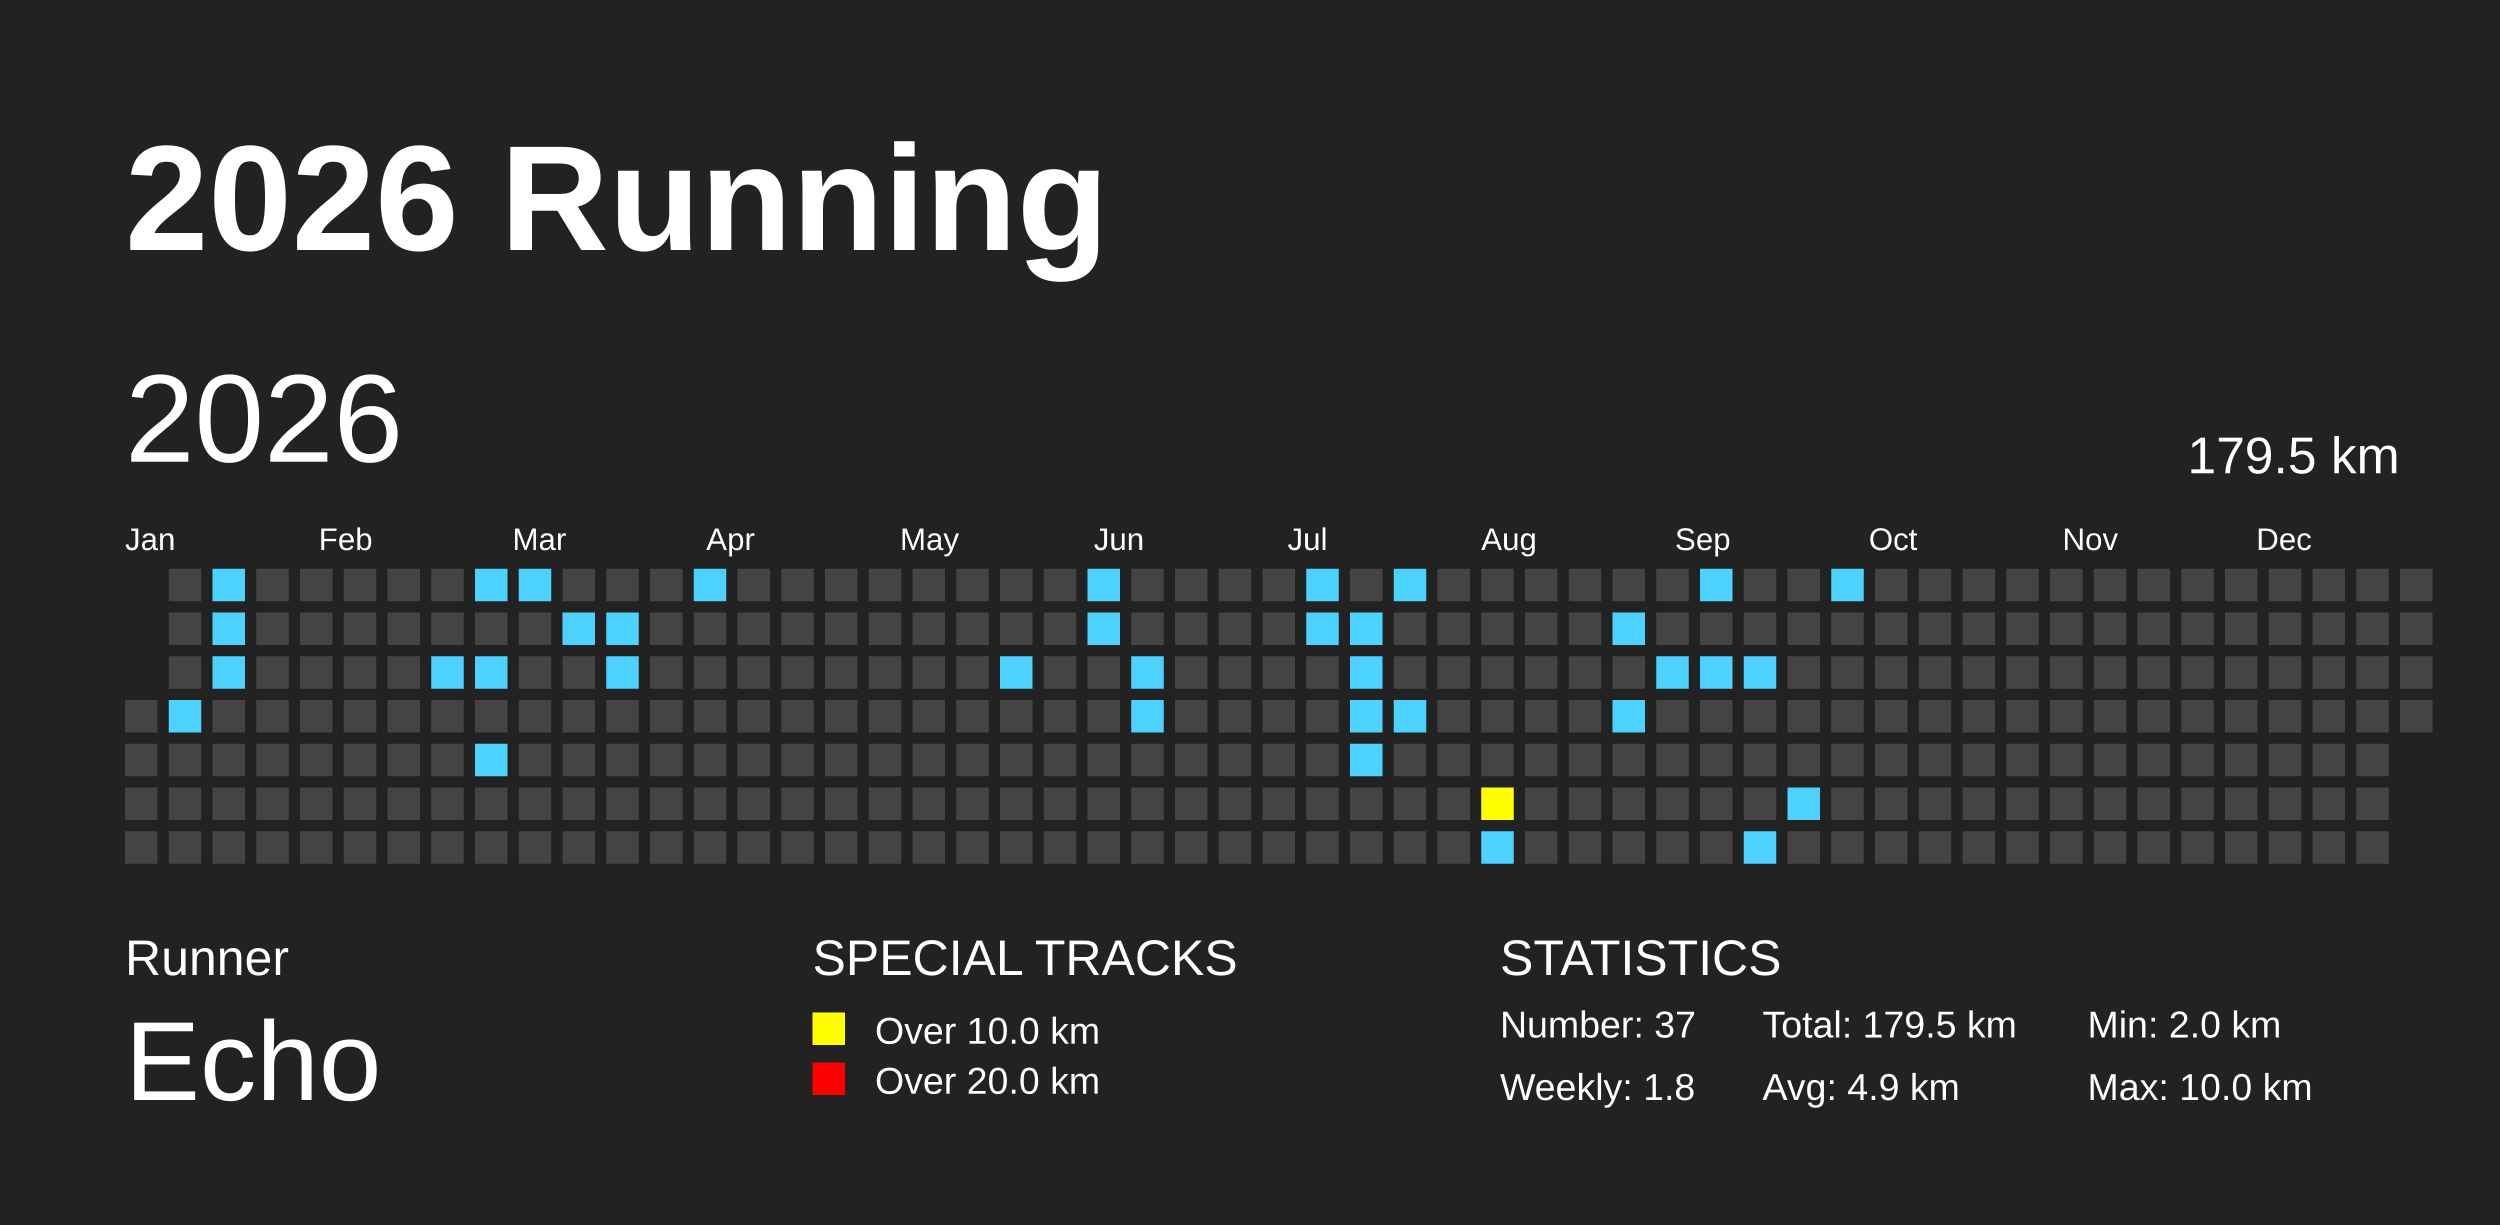
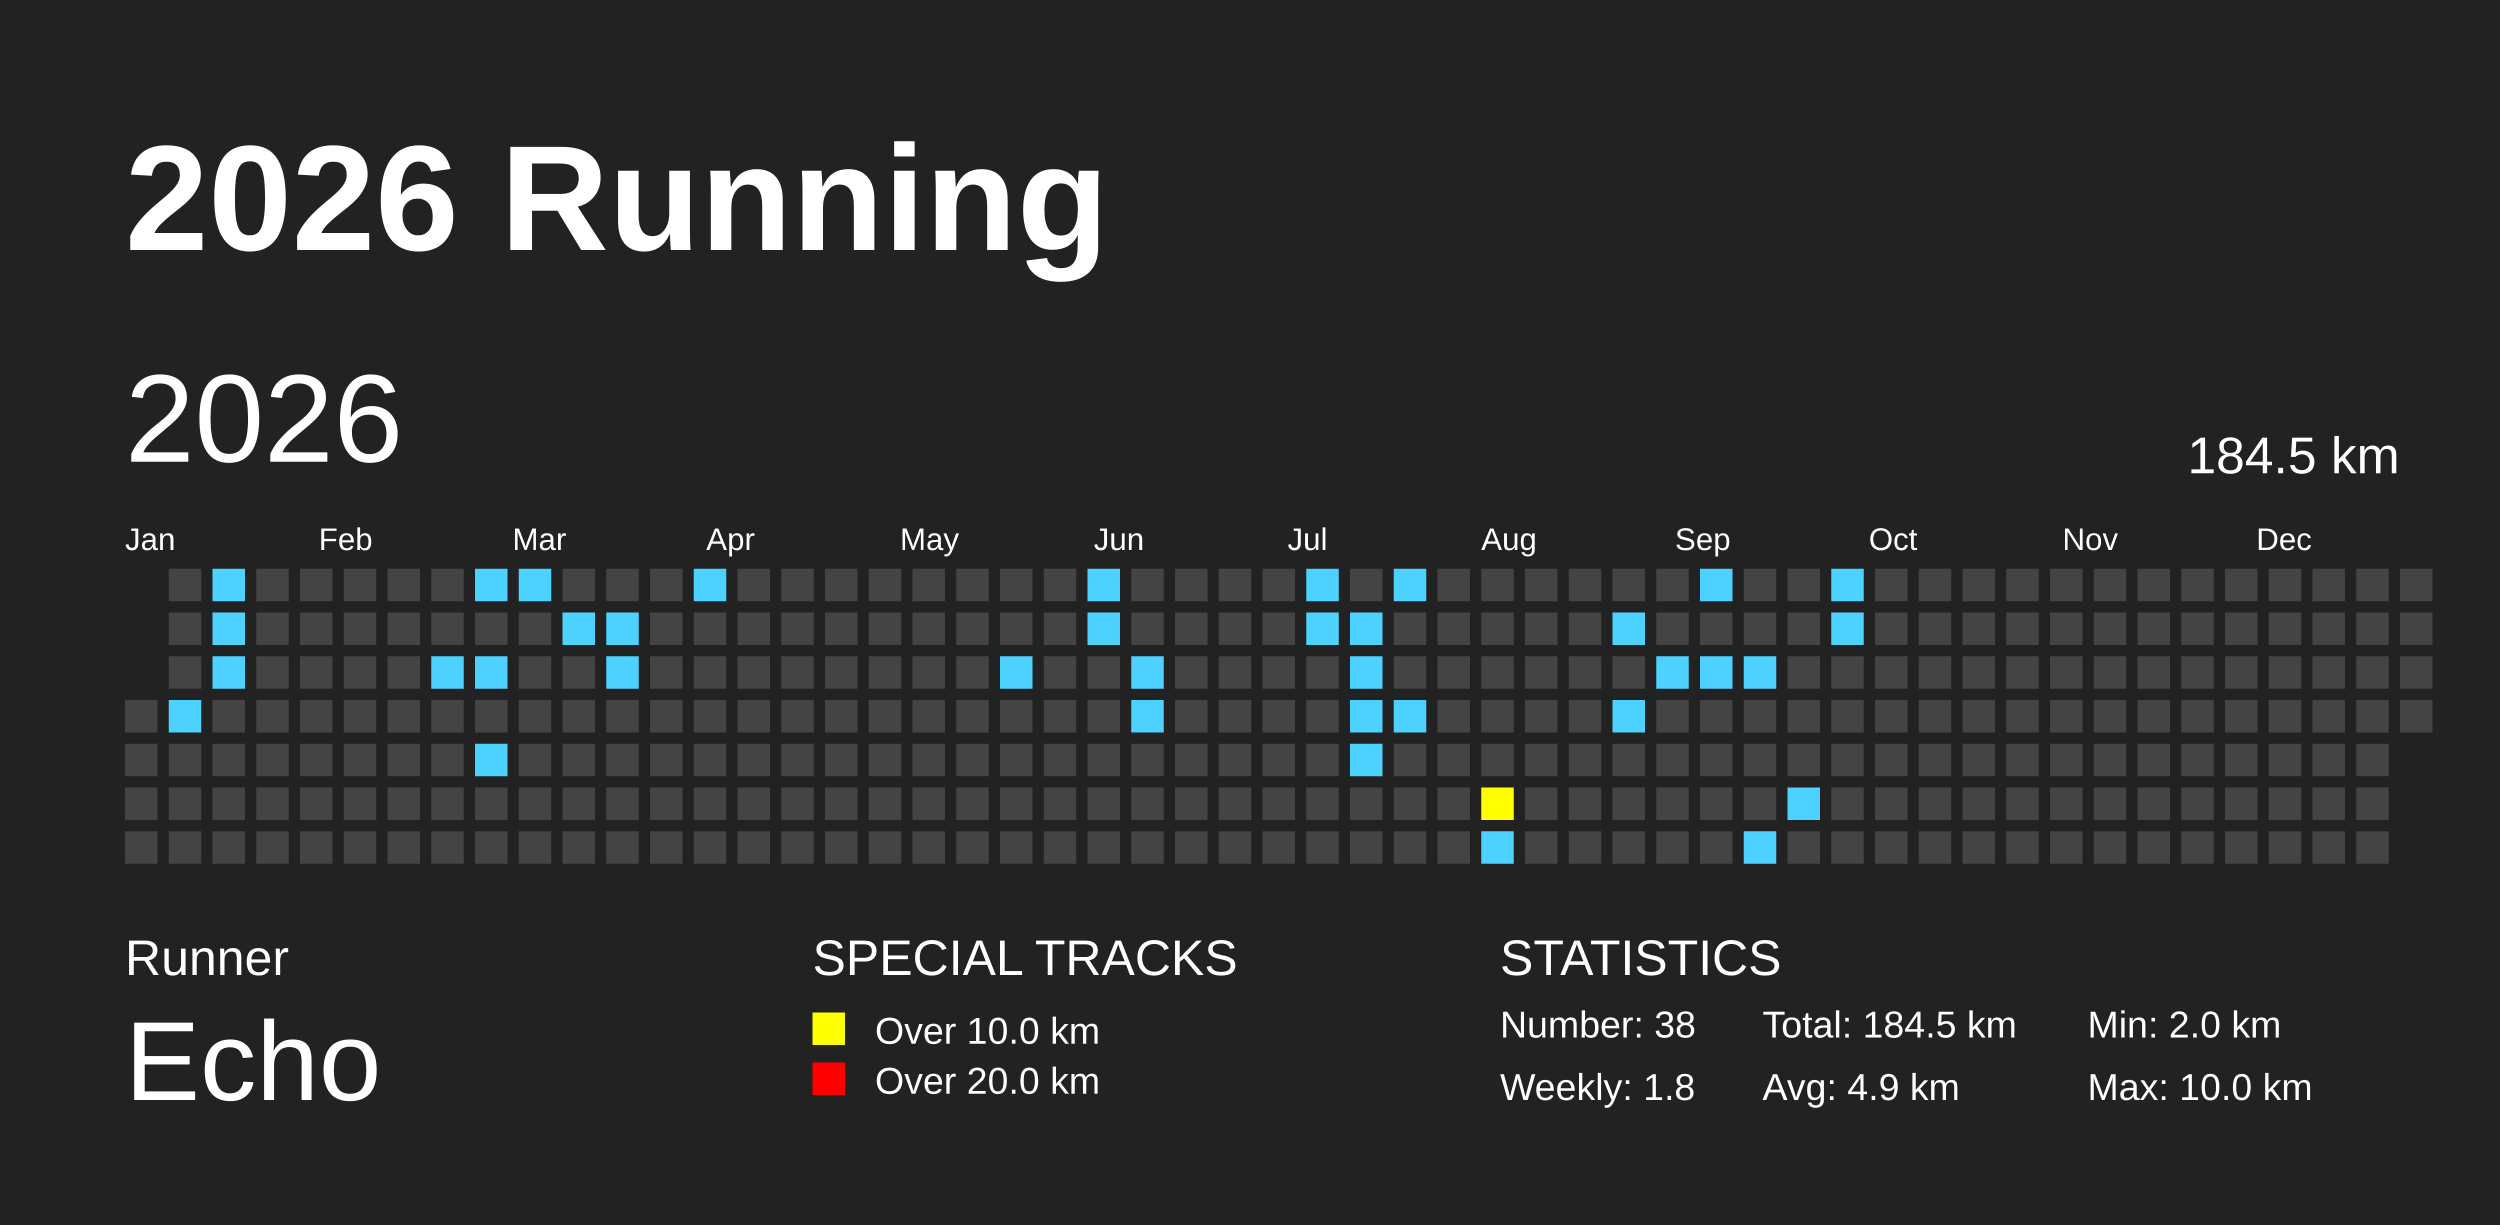
<svg xmlns="http://www.w3.org/2000/svg" baseProfile="full" height="98mm" version="1.1" viewBox="0,0,200,98" width="200mm">
  <defs />
  <rect fill="#222222" height="98" width="200" x="0" y="0" />
  <text fill="#FFFFFF" style="font-size:12px; font-family:Arial; font-weight:bold;" x="10" y="20">2026 Running</text>
  <text fill="#FFFFFF" style="font-size:4px; font-family:Arial" x="10" y="78">Runner</text>
  <text fill="#FFFFFF" style="font-size:9px; font-family:Arial" x="10" y="88">Echo</text>
  <text fill="#FFFFFF" style="font-size:4px; font-family:Arial" x="65" y="78">SPECIAL TRACKS</text>
  <rect fill="yellow" height="2.6" width="2.6" x="65" y="81" />
  <text fill="#FFFFFF" style="font-size:3px; font-family:Arial" x="70" y="83.5">Over 10.0 km</text>
  <rect fill="red" height="2.6" width="2.6" x="65" y="85" />
  <text fill="#FFFFFF" style="font-size:3px; font-family:Arial" x="70" y="87.5">Over 20.0 km</text>
  <text fill="#FFFFFF" style="font-size:4px; font-family:Arial" x="120" y="78">STATISTICS</text>
-   <text fill="#FFFFFF" style="font-size:3px; font-family:Arial" x="120" y="83">Number: 37</text>
+   <text fill="#FFFFFF" style="font-size:3px; font-family:Arial" x="120" y="83">Number: 38</text>
  <text fill="#FFFFFF" style="font-size:3px; font-family:Arial" x="120" y="88">Weekly: 1.8</text>
-   <text fill="#FFFFFF" style="font-size:3px; font-family:Arial" x="141" y="83">Total: 179.5 km</text>
+   <text fill="#FFFFFF" style="font-size:3px; font-family:Arial" x="141" y="83">Total: 184.5 km</text>
  <text fill="#FFFFFF" style="font-size:3px; font-family:Arial" x="141" y="88">Avg: 4.9 km</text>
  <text fill="#FFFFFF" style="font-size:3px; font-family:Arial" x="167" y="83">Min: 2.0 km</text>
  <text fill="#FFFFFF" style="font-size:3px; font-family:Arial" x="167" y="88">Max: 10.0 km</text>
  <text dominant-baseline="hanging" fill="#FFFFFF" style="font-size:10.0px; font-family:Arial;" x="10" y="30">2026</text>
-   <text dominant-baseline="hanging" fill="#FFFFFF" style="font-size:4.125px; font-family:Arial;" x="175" y="35">179.5 km</text>
+   <text dominant-baseline="hanging" fill="#FFFFFF" style="font-size:4.125px; font-family:Arial;" x="175" y="35">184.5 km</text>
  <text fill="#FFFFFF" style="font-size:2.5px; font-family:Arial" x="10.0" y="44">Jan</text>
  <text fill="#FFFFFF" style="font-size:2.5px; font-family:Arial" x="25.5" y="44">Feb</text>
  <text fill="#FFFFFF" style="font-size:2.5px; font-family:Arial" x="41.0" y="44">Mar</text>
  <text fill="#FFFFFF" style="font-size:2.5px; font-family:Arial" x="56.5" y="44">Apr</text>
  <text fill="#FFFFFF" style="font-size:2.5px; font-family:Arial" x="72.0" y="44">May</text>
  <text fill="#FFFFFF" style="font-size:2.5px; font-family:Arial" x="87.5" y="44">Jun</text>
  <text fill="#FFFFFF" style="font-size:2.5px; font-family:Arial" x="103.0" y="44">Jul</text>
  <text fill="#FFFFFF" style="font-size:2.5px; font-family:Arial" x="118.5" y="44">Aug</text>
  <text fill="#FFFFFF" style="font-size:2.5px; font-family:Arial" x="134.0" y="44">Sep</text>
  <text fill="#FFFFFF" style="font-size:2.5px; font-family:Arial" x="149.5" y="44">Oct</text>
  <text fill="#FFFFFF" style="font-size:2.5px; font-family:Arial" x="165.0" y="44">Nov</text>
  <text fill="#FFFFFF" style="font-size:2.5px; font-family:Arial" x="180.5" y="44">Dec</text>
  <rect fill="#444444" height="2.6" width="2.6" x="10.0" y="56.0" />
  <rect fill="#444444" height="2.6" width="2.6" x="10.0" y="59.5" />
  <rect fill="#444444" height="2.6" width="2.6" x="10.0" y="63.0" />
  <rect fill="#444444" height="2.6" width="2.6" x="10.0" y="66.5" />
  <rect fill="#444444" height="2.6" width="2.6" x="13.5" y="45.5" />
  <rect fill="#444444" height="2.6" width="2.6" x="13.5" y="49.0" />
  <rect fill="#444444" height="2.6" width="2.6" x="13.5" y="52.5" />
  <rect fill="#4DD2FF" height="2.6" width="2.6" x="13.5" y="56.0" />
  <rect fill="#444444" height="2.6" width="2.6" x="13.5" y="59.5" />
  <rect fill="#444444" height="2.6" width="2.6" x="13.5" y="63.0" />
  <rect fill="#444444" height="2.6" width="2.6" x="13.5" y="66.5" />
  <rect fill="#4DD2FF" height="2.6" width="2.6" x="17.0" y="45.5" />
  <rect fill="#4DD2FF" height="2.6" width="2.6" x="17.0" y="49.0" />
  <rect fill="#4DD2FF" height="2.6" width="2.6" x="17.0" y="52.5" />
  <rect fill="#444444" height="2.6" width="2.6" x="17.0" y="56.0" />
  <rect fill="#444444" height="2.6" width="2.6" x="17.0" y="59.5" />
  <rect fill="#444444" height="2.6" width="2.6" x="17.0" y="63.0" />
  <rect fill="#444444" height="2.6" width="2.6" x="17.0" y="66.5" />
  <rect fill="#444444" height="2.6" width="2.6" x="20.5" y="45.5" />
  <rect fill="#444444" height="2.6" width="2.6" x="20.5" y="49.0" />
  <rect fill="#444444" height="2.6" width="2.6" x="20.5" y="52.5" />
  <rect fill="#444444" height="2.6" width="2.6" x="20.5" y="56.0" />
  <rect fill="#444444" height="2.6" width="2.6" x="20.5" y="59.5" />
  <rect fill="#444444" height="2.6" width="2.6" x="20.5" y="63.0" />
  <rect fill="#444444" height="2.6" width="2.6" x="20.5" y="66.5" />
  <rect fill="#444444" height="2.6" width="2.6" x="24.0" y="45.5" />
  <rect fill="#444444" height="2.6" width="2.6" x="24.0" y="49.0" />
  <rect fill="#444444" height="2.6" width="2.6" x="24.0" y="52.5" />
  <rect fill="#444444" height="2.6" width="2.6" x="24.0" y="56.0" />
  <rect fill="#444444" height="2.6" width="2.6" x="24.0" y="59.5" />
  <rect fill="#444444" height="2.6" width="2.6" x="24.0" y="63.0" />
  <rect fill="#444444" height="2.6" width="2.6" x="24.0" y="66.5" />
  <rect fill="#444444" height="2.6" width="2.6" x="27.5" y="45.5" />
  <rect fill="#444444" height="2.6" width="2.6" x="27.5" y="49.0" />
  <rect fill="#444444" height="2.6" width="2.6" x="27.5" y="52.5" />
  <rect fill="#444444" height="2.6" width="2.6" x="27.5" y="56.0" />
  <rect fill="#444444" height="2.6" width="2.6" x="27.5" y="59.5" />
  <rect fill="#444444" height="2.6" width="2.6" x="27.5" y="63.0" />
  <rect fill="#444444" height="2.6" width="2.6" x="27.5" y="66.5" />
  <rect fill="#444444" height="2.6" width="2.6" x="31.0" y="45.5" />
  <rect fill="#444444" height="2.6" width="2.6" x="31.0" y="49.0" />
  <rect fill="#444444" height="2.6" width="2.6" x="31.0" y="52.5" />
  <rect fill="#444444" height="2.6" width="2.6" x="31.0" y="56.0" />
  <rect fill="#444444" height="2.6" width="2.6" x="31.0" y="59.5" />
  <rect fill="#444444" height="2.6" width="2.6" x="31.0" y="63.0" />
  <rect fill="#444444" height="2.6" width="2.6" x="31.0" y="66.5" />
  <rect fill="#444444" height="2.6" width="2.6" x="34.5" y="45.5" />
  <rect fill="#444444" height="2.6" width="2.6" x="34.5" y="49.0" />
  <rect fill="#4DD2FF" height="2.6" width="2.6" x="34.5" y="52.5" />
  <rect fill="#444444" height="2.6" width="2.6" x="34.5" y="56.0" />
  <rect fill="#444444" height="2.6" width="2.6" x="34.5" y="59.5" />
  <rect fill="#444444" height="2.6" width="2.6" x="34.5" y="63.0" />
  <rect fill="#444444" height="2.6" width="2.6" x="34.5" y="66.5" />
  <rect fill="#4DD2FF" height="2.6" width="2.6" x="38.0" y="45.5" />
  <rect fill="#444444" height="2.6" width="2.6" x="38.0" y="49.0" />
  <rect fill="#4DD2FF" height="2.6" width="2.6" x="38.0" y="52.5" />
  <rect fill="#444444" height="2.6" width="2.6" x="38.0" y="56.0" />
  <rect fill="#4DD2FF" height="2.6" width="2.6" x="38.0" y="59.5" />
  <rect fill="#444444" height="2.6" width="2.6" x="38.0" y="63.0" />
  <rect fill="#444444" height="2.6" width="2.6" x="38.0" y="66.5" />
  <rect fill="#4DD2FF" height="2.6" width="2.6" x="41.5" y="45.5" />
  <rect fill="#444444" height="2.6" width="2.6" x="41.5" y="49.0" />
  <rect fill="#444444" height="2.6" width="2.6" x="41.5" y="52.5" />
  <rect fill="#444444" height="2.6" width="2.6" x="41.5" y="56.0" />
  <rect fill="#444444" height="2.6" width="2.6" x="41.5" y="59.5" />
  <rect fill="#444444" height="2.6" width="2.6" x="41.5" y="63.0" />
  <rect fill="#444444" height="2.6" width="2.6" x="41.5" y="66.5" />
  <rect fill="#444444" height="2.6" width="2.6" x="45.0" y="45.5" />
  <rect fill="#4DD2FF" height="2.6" width="2.6" x="45.0" y="49.0" />
  <rect fill="#444444" height="2.6" width="2.6" x="45.0" y="52.5" />
  <rect fill="#444444" height="2.6" width="2.6" x="45.0" y="56.0" />
  <rect fill="#444444" height="2.6" width="2.6" x="45.0" y="59.5" />
  <rect fill="#444444" height="2.6" width="2.6" x="45.0" y="63.0" />
  <rect fill="#444444" height="2.6" width="2.6" x="45.0" y="66.5" />
  <rect fill="#444444" height="2.6" width="2.6" x="48.5" y="45.5" />
  <rect fill="#4DD2FF" height="2.6" width="2.6" x="48.5" y="49.0" />
  <rect fill="#4DD2FF" height="2.6" width="2.6" x="48.5" y="52.5" />
  <rect fill="#444444" height="2.6" width="2.6" x="48.5" y="56.0" />
  <rect fill="#444444" height="2.6" width="2.6" x="48.5" y="59.5" />
  <rect fill="#444444" height="2.6" width="2.6" x="48.5" y="63.0" />
  <rect fill="#444444" height="2.6" width="2.6" x="48.5" y="66.5" />
  <rect fill="#444444" height="2.6" width="2.6" x="52.0" y="45.5" />
  <rect fill="#444444" height="2.6" width="2.6" x="52.0" y="49.0" />
  <rect fill="#444444" height="2.6" width="2.6" x="52.0" y="52.5" />
  <rect fill="#444444" height="2.6" width="2.6" x="52.0" y="56.0" />
  <rect fill="#444444" height="2.6" width="2.6" x="52.0" y="59.5" />
  <rect fill="#444444" height="2.6" width="2.6" x="52.0" y="63.0" />
  <rect fill="#444444" height="2.6" width="2.6" x="52.0" y="66.5" />
  <rect fill="#4DD2FF" height="2.6" width="2.6" x="55.5" y="45.5" />
  <rect fill="#444444" height="2.6" width="2.6" x="55.5" y="49.0" />
  <rect fill="#444444" height="2.6" width="2.6" x="55.5" y="52.5" />
  <rect fill="#444444" height="2.6" width="2.6" x="55.5" y="56.0" />
  <rect fill="#444444" height="2.6" width="2.6" x="55.5" y="59.5" />
  <rect fill="#444444" height="2.6" width="2.6" x="55.5" y="63.0" />
  <rect fill="#444444" height="2.6" width="2.6" x="55.5" y="66.5" />
  <rect fill="#444444" height="2.6" width="2.6" x="59.0" y="45.5" />
  <rect fill="#444444" height="2.6" width="2.6" x="59.0" y="49.0" />
  <rect fill="#444444" height="2.6" width="2.6" x="59.0" y="52.5" />
  <rect fill="#444444" height="2.6" width="2.6" x="59.0" y="56.0" />
  <rect fill="#444444" height="2.6" width="2.6" x="59.0" y="59.5" />
  <rect fill="#444444" height="2.6" width="2.6" x="59.0" y="63.0" />
  <rect fill="#444444" height="2.6" width="2.6" x="59.0" y="66.5" />
  <rect fill="#444444" height="2.6" width="2.6" x="62.5" y="45.5" />
  <rect fill="#444444" height="2.6" width="2.6" x="62.5" y="49.0" />
  <rect fill="#444444" height="2.6" width="2.6" x="62.5" y="52.5" />
  <rect fill="#444444" height="2.6" width="2.6" x="62.5" y="56.0" />
  <rect fill="#444444" height="2.6" width="2.6" x="62.5" y="59.5" />
  <rect fill="#444444" height="2.6" width="2.6" x="62.5" y="63.0" />
  <rect fill="#444444" height="2.6" width="2.6" x="62.5" y="66.5" />
  <rect fill="#444444" height="2.6" width="2.6" x="66.0" y="45.5" />
  <rect fill="#444444" height="2.6" width="2.6" x="66.0" y="49.0" />
  <rect fill="#444444" height="2.6" width="2.6" x="66.0" y="52.5" />
  <rect fill="#444444" height="2.6" width="2.6" x="66.0" y="56.0" />
  <rect fill="#444444" height="2.6" width="2.6" x="66.0" y="59.5" />
  <rect fill="#444444" height="2.6" width="2.6" x="66.0" y="63.0" />
  <rect fill="#444444" height="2.6" width="2.6" x="66.0" y="66.5" />
  <rect fill="#444444" height="2.6" width="2.6" x="69.5" y="45.5" />
  <rect fill="#444444" height="2.6" width="2.6" x="69.5" y="49.0" />
  <rect fill="#444444" height="2.6" width="2.6" x="69.5" y="52.5" />
  <rect fill="#444444" height="2.6" width="2.6" x="69.5" y="56.0" />
  <rect fill="#444444" height="2.6" width="2.6" x="69.5" y="59.5" />
  <rect fill="#444444" height="2.6" width="2.6" x="69.5" y="63.0" />
  <rect fill="#444444" height="2.6" width="2.6" x="69.5" y="66.5" />
  <rect fill="#444444" height="2.6" width="2.6" x="73.0" y="45.5" />
  <rect fill="#444444" height="2.6" width="2.6" x="73.0" y="49.0" />
  <rect fill="#444444" height="2.6" width="2.6" x="73.0" y="52.5" />
  <rect fill="#444444" height="2.6" width="2.6" x="73.0" y="56.0" />
  <rect fill="#444444" height="2.6" width="2.6" x="73.0" y="59.5" />
  <rect fill="#444444" height="2.6" width="2.6" x="73.0" y="63.0" />
  <rect fill="#444444" height="2.6" width="2.6" x="73.0" y="66.5" />
  <rect fill="#444444" height="2.6" width="2.6" x="76.5" y="45.5" />
  <rect fill="#444444" height="2.6" width="2.6" x="76.5" y="49.0" />
  <rect fill="#444444" height="2.6" width="2.6" x="76.5" y="52.5" />
  <rect fill="#444444" height="2.6" width="2.6" x="76.5" y="56.0" />
  <rect fill="#444444" height="2.6" width="2.6" x="76.5" y="59.5" />
  <rect fill="#444444" height="2.6" width="2.6" x="76.5" y="63.0" />
  <rect fill="#444444" height="2.6" width="2.6" x="76.5" y="66.5" />
  <rect fill="#444444" height="2.6" width="2.6" x="80.0" y="45.5" />
  <rect fill="#444444" height="2.6" width="2.6" x="80.0" y="49.0" />
  <rect fill="#4DD2FF" height="2.6" width="2.6" x="80.0" y="52.5" />
  <rect fill="#444444" height="2.6" width="2.6" x="80.0" y="56.0" />
  <rect fill="#444444" height="2.6" width="2.6" x="80.0" y="59.5" />
  <rect fill="#444444" height="2.6" width="2.6" x="80.0" y="63.0" />
  <rect fill="#444444" height="2.6" width="2.6" x="80.0" y="66.5" />
  <rect fill="#444444" height="2.6" width="2.6" x="83.5" y="45.5" />
  <rect fill="#444444" height="2.6" width="2.6" x="83.5" y="49.0" />
  <rect fill="#444444" height="2.6" width="2.6" x="83.5" y="52.5" />
  <rect fill="#444444" height="2.6" width="2.6" x="83.5" y="56.0" />
  <rect fill="#444444" height="2.6" width="2.6" x="83.5" y="59.5" />
  <rect fill="#444444" height="2.6" width="2.6" x="83.5" y="63.0" />
  <rect fill="#444444" height="2.6" width="2.6" x="83.5" y="66.5" />
  <rect fill="#4DD2FF" height="2.6" width="2.6" x="87.0" y="45.5" />
  <rect fill="#4DD2FF" height="2.6" width="2.6" x="87.0" y="49.0" />
  <rect fill="#444444" height="2.6" width="2.6" x="87.0" y="52.5" />
  <rect fill="#444444" height="2.6" width="2.6" x="87.0" y="56.0" />
  <rect fill="#444444" height="2.6" width="2.6" x="87.0" y="59.5" />
  <rect fill="#444444" height="2.6" width="2.6" x="87.0" y="63.0" />
  <rect fill="#444444" height="2.6" width="2.6" x="87.0" y="66.5" />
  <rect fill="#444444" height="2.6" width="2.6" x="90.5" y="45.5" />
  <rect fill="#444444" height="2.6" width="2.6" x="90.5" y="49.0" />
  <rect fill="#4DD2FF" height="2.6" width="2.6" x="90.5" y="52.5" />
  <rect fill="#4DD2FF" height="2.6" width="2.6" x="90.5" y="56.0" />
  <rect fill="#444444" height="2.6" width="2.6" x="90.5" y="59.5" />
  <rect fill="#444444" height="2.6" width="2.6" x="90.5" y="63.0" />
  <rect fill="#444444" height="2.6" width="2.6" x="90.5" y="66.5" />
  <rect fill="#444444" height="2.6" width="2.6" x="94.0" y="45.5" />
  <rect fill="#444444" height="2.6" width="2.6" x="94.0" y="49.0" />
  <rect fill="#444444" height="2.6" width="2.6" x="94.0" y="52.5" />
  <rect fill="#444444" height="2.6" width="2.6" x="94.0" y="56.0" />
  <rect fill="#444444" height="2.6" width="2.6" x="94.0" y="59.5" />
  <rect fill="#444444" height="2.6" width="2.6" x="94.0" y="63.0" />
  <rect fill="#444444" height="2.6" width="2.6" x="94.0" y="66.5" />
  <rect fill="#444444" height="2.6" width="2.6" x="97.5" y="45.5" />
  <rect fill="#444444" height="2.6" width="2.6" x="97.5" y="49.0" />
  <rect fill="#444444" height="2.6" width="2.6" x="97.5" y="52.5" />
  <rect fill="#444444" height="2.6" width="2.6" x="97.5" y="56.0" />
  <rect fill="#444444" height="2.6" width="2.6" x="97.5" y="59.5" />
  <rect fill="#444444" height="2.6" width="2.6" x="97.5" y="63.0" />
  <rect fill="#444444" height="2.6" width="2.6" x="97.5" y="66.5" />
  <rect fill="#444444" height="2.6" width="2.6" x="101.0" y="45.5" />
  <rect fill="#444444" height="2.6" width="2.6" x="101.0" y="49.0" />
  <rect fill="#444444" height="2.6" width="2.6" x="101.0" y="52.5" />
  <rect fill="#444444" height="2.6" width="2.6" x="101.0" y="56.0" />
  <rect fill="#444444" height="2.6" width="2.6" x="101.0" y="59.5" />
  <rect fill="#444444" height="2.6" width="2.6" x="101.0" y="63.0" />
  <rect fill="#444444" height="2.6" width="2.6" x="101.0" y="66.5" />
  <rect fill="#4DD2FF" height="2.6" width="2.6" x="104.5" y="45.5" />
  <rect fill="#4DD2FF" height="2.6" width="2.6" x="104.5" y="49.0" />
  <rect fill="#444444" height="2.6" width="2.6" x="104.5" y="52.5" />
  <rect fill="#444444" height="2.6" width="2.6" x="104.5" y="56.0" />
  <rect fill="#444444" height="2.6" width="2.6" x="104.5" y="59.5" />
  <rect fill="#444444" height="2.6" width="2.6" x="104.5" y="63.0" />
  <rect fill="#444444" height="2.6" width="2.6" x="104.5" y="66.5" />
  <rect fill="#444444" height="2.6" width="2.6" x="108.0" y="45.5" />
  <rect fill="#4DD2FF" height="2.6" width="2.6" x="108.0" y="49.0" />
  <rect fill="#4DD2FF" height="2.6" width="2.6" x="108.0" y="52.5" />
  <rect fill="#4DD2FF" height="2.6" width="2.6" x="108.0" y="56.0" />
  <rect fill="#4DD2FF" height="2.6" width="2.6" x="108.0" y="59.5" />
  <rect fill="#444444" height="2.6" width="2.6" x="108.0" y="63.0" />
  <rect fill="#444444" height="2.6" width="2.6" x="108.0" y="66.5" />
  <rect fill="#4DD2FF" height="2.6" width="2.6" x="111.5" y="45.5" />
  <rect fill="#444444" height="2.6" width="2.6" x="111.5" y="49.0" />
  <rect fill="#444444" height="2.6" width="2.6" x="111.5" y="52.5" />
  <rect fill="#4DD2FF" height="2.6" width="2.6" x="111.5" y="56.0" />
  <rect fill="#444444" height="2.6" width="2.6" x="111.5" y="59.5" />
  <rect fill="#444444" height="2.6" width="2.6" x="111.5" y="63.0" />
  <rect fill="#444444" height="2.6" width="2.6" x="111.5" y="66.5" />
  <rect fill="#444444" height="2.6" width="2.6" x="115.0" y="45.5" />
  <rect fill="#444444" height="2.6" width="2.6" x="115.0" y="49.0" />
  <rect fill="#444444" height="2.6" width="2.6" x="115.0" y="52.5" />
  <rect fill="#444444" height="2.6" width="2.6" x="115.0" y="56.0" />
  <rect fill="#444444" height="2.6" width="2.6" x="115.0" y="59.5" />
  <rect fill="#444444" height="2.6" width="2.6" x="115.0" y="63.0" />
  <rect fill="#444444" height="2.6" width="2.6" x="115.0" y="66.5" />
  <rect fill="#444444" height="2.6" width="2.6" x="118.5" y="45.5" />
  <rect fill="#444444" height="2.6" width="2.6" x="118.5" y="49.0" />
  <rect fill="#444444" height="2.6" width="2.6" x="118.5" y="52.5" />
  <rect fill="#444444" height="2.6" width="2.6" x="118.5" y="56.0" />
  <rect fill="#444444" height="2.6" width="2.6" x="118.5" y="59.5" />
  <rect fill="yellow" height="2.6" width="2.6" x="118.5" y="63.0" />
  <rect fill="#4DD2FF" height="2.6" width="2.6" x="118.5" y="66.5" />
  <rect fill="#444444" height="2.6" width="2.6" x="122.0" y="45.5" />
  <rect fill="#444444" height="2.6" width="2.6" x="122.0" y="49.0" />
  <rect fill="#444444" height="2.6" width="2.6" x="122.0" y="52.5" />
  <rect fill="#444444" height="2.6" width="2.6" x="122.0" y="56.0" />
  <rect fill="#444444" height="2.6" width="2.6" x="122.0" y="59.5" />
  <rect fill="#444444" height="2.6" width="2.6" x="122.0" y="63.0" />
  <rect fill="#444444" height="2.6" width="2.6" x="122.0" y="66.5" />
  <rect fill="#444444" height="2.6" width="2.6" x="125.5" y="45.5" />
  <rect fill="#444444" height="2.6" width="2.6" x="125.5" y="49.0" />
  <rect fill="#444444" height="2.6" width="2.6" x="125.5" y="52.5" />
  <rect fill="#444444" height="2.6" width="2.6" x="125.5" y="56.0" />
  <rect fill="#444444" height="2.6" width="2.6" x="125.5" y="59.5" />
  <rect fill="#444444" height="2.6" width="2.6" x="125.5" y="63.0" />
  <rect fill="#444444" height="2.6" width="2.6" x="125.5" y="66.5" />
  <rect fill="#444444" height="2.6" width="2.6" x="129.0" y="45.5" />
  <rect fill="#4DD2FF" height="2.6" width="2.6" x="129.0" y="49.0" />
  <rect fill="#444444" height="2.6" width="2.6" x="129.0" y="52.5" />
  <rect fill="#4DD2FF" height="2.6" width="2.6" x="129.0" y="56.0" />
  <rect fill="#444444" height="2.6" width="2.6" x="129.0" y="59.5" />
  <rect fill="#444444" height="2.6" width="2.6" x="129.0" y="63.0" />
  <rect fill="#444444" height="2.6" width="2.6" x="129.0" y="66.5" />
  <rect fill="#444444" height="2.6" width="2.6" x="132.5" y="45.5" />
  <rect fill="#444444" height="2.6" width="2.6" x="132.5" y="49.0" />
  <rect fill="#4DD2FF" height="2.6" width="2.6" x="132.5" y="52.5" />
  <rect fill="#444444" height="2.6" width="2.6" x="132.5" y="56.0" />
  <rect fill="#444444" height="2.6" width="2.6" x="132.5" y="59.5" />
  <rect fill="#444444" height="2.6" width="2.6" x="132.5" y="63.0" />
  <rect fill="#444444" height="2.6" width="2.6" x="132.5" y="66.5" />
  <rect fill="#4DD2FF" height="2.6" width="2.6" x="136.0" y="45.5" />
  <rect fill="#444444" height="2.6" width="2.6" x="136.0" y="49.0" />
  <rect fill="#4DD2FF" height="2.6" width="2.6" x="136.0" y="52.5" />
  <rect fill="#444444" height="2.6" width="2.6" x="136.0" y="56.0" />
  <rect fill="#444444" height="2.6" width="2.6" x="136.0" y="59.5" />
  <rect fill="#444444" height="2.6" width="2.6" x="136.0" y="63.0" />
  <rect fill="#444444" height="2.6" width="2.6" x="136.0" y="66.5" />
  <rect fill="#444444" height="2.6" width="2.6" x="139.5" y="45.5" />
  <rect fill="#444444" height="2.6" width="2.6" x="139.5" y="49.0" />
  <rect fill="#4DD2FF" height="2.6" width="2.6" x="139.5" y="52.5" />
  <rect fill="#444444" height="2.6" width="2.6" x="139.5" y="56.0" />
  <rect fill="#444444" height="2.6" width="2.6" x="139.5" y="59.5" />
  <rect fill="#444444" height="2.6" width="2.6" x="139.5" y="63.0" />
  <rect fill="#4DD2FF" height="2.6" width="2.6" x="139.5" y="66.5" />
  <rect fill="#444444" height="2.6" width="2.6" x="143.0" y="45.5" />
  <rect fill="#444444" height="2.6" width="2.6" x="143.0" y="49.0" />
  <rect fill="#444444" height="2.6" width="2.6" x="143.0" y="52.5" />
  <rect fill="#444444" height="2.6" width="2.6" x="143.0" y="56.0" />
  <rect fill="#444444" height="2.6" width="2.6" x="143.0" y="59.5" />
  <rect fill="#4DD2FF" height="2.6" width="2.6" x="143.0" y="63.0" />
  <rect fill="#444444" height="2.6" width="2.6" x="143.0" y="66.5" />
  <rect fill="#4DD2FF" height="2.6" width="2.6" x="146.5" y="45.5" />
-   <rect fill="#444444" height="2.6" width="2.6" x="146.5" y="49.0" />
+   <rect fill="#4DD2FF" height="2.6" width="2.6" x="146.5" y="49.0" />
  <rect fill="#444444" height="2.6" width="2.6" x="146.5" y="52.5" />
  <rect fill="#444444" height="2.6" width="2.6" x="146.5" y="56.0" />
  <rect fill="#444444" height="2.6" width="2.6" x="146.5" y="59.5" />
  <rect fill="#444444" height="2.6" width="2.6" x="146.5" y="63.0" />
  <rect fill="#444444" height="2.6" width="2.6" x="146.5" y="66.5" />
  <rect fill="#444444" height="2.6" width="2.6" x="150.0" y="45.5" />
  <rect fill="#444444" height="2.6" width="2.6" x="150.0" y="49.0" />
  <rect fill="#444444" height="2.6" width="2.6" x="150.0" y="52.5" />
  <rect fill="#444444" height="2.6" width="2.6" x="150.0" y="56.0" />
  <rect fill="#444444" height="2.6" width="2.6" x="150.0" y="59.5" />
  <rect fill="#444444" height="2.6" width="2.6" x="150.0" y="63.0" />
  <rect fill="#444444" height="2.6" width="2.6" x="150.0" y="66.5" />
  <rect fill="#444444" height="2.6" width="2.6" x="153.5" y="45.5" />
  <rect fill="#444444" height="2.6" width="2.6" x="153.5" y="49.0" />
  <rect fill="#444444" height="2.6" width="2.6" x="153.5" y="52.5" />
  <rect fill="#444444" height="2.6" width="2.6" x="153.5" y="56.0" />
  <rect fill="#444444" height="2.6" width="2.6" x="153.5" y="59.5" />
  <rect fill="#444444" height="2.6" width="2.6" x="153.5" y="63.0" />
  <rect fill="#444444" height="2.6" width="2.6" x="153.5" y="66.5" />
  <rect fill="#444444" height="2.6" width="2.6" x="157.0" y="45.5" />
  <rect fill="#444444" height="2.6" width="2.6" x="157.0" y="49.0" />
  <rect fill="#444444" height="2.6" width="2.6" x="157.0" y="52.5" />
  <rect fill="#444444" height="2.6" width="2.6" x="157.0" y="56.0" />
  <rect fill="#444444" height="2.6" width="2.6" x="157.0" y="59.5" />
  <rect fill="#444444" height="2.6" width="2.6" x="157.0" y="63.0" />
  <rect fill="#444444" height="2.6" width="2.6" x="157.0" y="66.5" />
  <rect fill="#444444" height="2.6" width="2.6" x="160.5" y="45.5" />
  <rect fill="#444444" height="2.6" width="2.6" x="160.5" y="49.0" />
  <rect fill="#444444" height="2.6" width="2.6" x="160.5" y="52.5" />
  <rect fill="#444444" height="2.6" width="2.6" x="160.5" y="56.0" />
  <rect fill="#444444" height="2.6" width="2.6" x="160.5" y="59.5" />
  <rect fill="#444444" height="2.6" width="2.6" x="160.5" y="63.0" />
  <rect fill="#444444" height="2.6" width="2.6" x="160.5" y="66.5" />
  <rect fill="#444444" height="2.6" width="2.6" x="164.0" y="45.5" />
  <rect fill="#444444" height="2.6" width="2.6" x="164.0" y="49.0" />
  <rect fill="#444444" height="2.6" width="2.6" x="164.0" y="52.5" />
  <rect fill="#444444" height="2.6" width="2.6" x="164.0" y="56.0" />
  <rect fill="#444444" height="2.6" width="2.6" x="164.0" y="59.5" />
  <rect fill="#444444" height="2.6" width="2.6" x="164.0" y="63.0" />
  <rect fill="#444444" height="2.6" width="2.6" x="164.0" y="66.5" />
  <rect fill="#444444" height="2.6" width="2.6" x="167.5" y="45.5" />
  <rect fill="#444444" height="2.6" width="2.6" x="167.5" y="49.0" />
  <rect fill="#444444" height="2.6" width="2.6" x="167.5" y="52.5" />
  <rect fill="#444444" height="2.6" width="2.6" x="167.5" y="56.0" />
  <rect fill="#444444" height="2.6" width="2.6" x="167.5" y="59.5" />
  <rect fill="#444444" height="2.6" width="2.6" x="167.5" y="63.0" />
  <rect fill="#444444" height="2.6" width="2.6" x="167.5" y="66.5" />
  <rect fill="#444444" height="2.6" width="2.6" x="171.0" y="45.5" />
  <rect fill="#444444" height="2.6" width="2.6" x="171.0" y="49.0" />
  <rect fill="#444444" height="2.6" width="2.6" x="171.0" y="52.5" />
  <rect fill="#444444" height="2.6" width="2.6" x="171.0" y="56.0" />
  <rect fill="#444444" height="2.6" width="2.6" x="171.0" y="59.5" />
  <rect fill="#444444" height="2.6" width="2.6" x="171.0" y="63.0" />
  <rect fill="#444444" height="2.6" width="2.6" x="171.0" y="66.5" />
  <rect fill="#444444" height="2.6" width="2.6" x="174.5" y="45.5" />
  <rect fill="#444444" height="2.6" width="2.6" x="174.5" y="49.0" />
  <rect fill="#444444" height="2.6" width="2.6" x="174.5" y="52.5" />
  <rect fill="#444444" height="2.6" width="2.6" x="174.5" y="56.0" />
  <rect fill="#444444" height="2.6" width="2.6" x="174.5" y="59.5" />
  <rect fill="#444444" height="2.6" width="2.6" x="174.5" y="63.0" />
  <rect fill="#444444" height="2.6" width="2.6" x="174.5" y="66.5" />
  <rect fill="#444444" height="2.6" width="2.6" x="178.0" y="45.5" />
  <rect fill="#444444" height="2.6" width="2.6" x="178.0" y="49.0" />
  <rect fill="#444444" height="2.6" width="2.6" x="178.0" y="52.5" />
  <rect fill="#444444" height="2.6" width="2.6" x="178.0" y="56.0" />
  <rect fill="#444444" height="2.6" width="2.6" x="178.0" y="59.5" />
  <rect fill="#444444" height="2.6" width="2.6" x="178.0" y="63.0" />
  <rect fill="#444444" height="2.6" width="2.6" x="178.0" y="66.5" />
  <rect fill="#444444" height="2.6" width="2.6" x="181.5" y="45.5" />
  <rect fill="#444444" height="2.6" width="2.6" x="181.5" y="49.0" />
  <rect fill="#444444" height="2.6" width="2.6" x="181.5" y="52.5" />
  <rect fill="#444444" height="2.6" width="2.6" x="181.5" y="56.0" />
  <rect fill="#444444" height="2.6" width="2.6" x="181.5" y="59.5" />
  <rect fill="#444444" height="2.6" width="2.6" x="181.5" y="63.0" />
  <rect fill="#444444" height="2.6" width="2.6" x="181.5" y="66.5" />
  <rect fill="#444444" height="2.6" width="2.6" x="185.0" y="45.5" />
  <rect fill="#444444" height="2.6" width="2.6" x="185.0" y="49.0" />
  <rect fill="#444444" height="2.6" width="2.6" x="185.0" y="52.5" />
  <rect fill="#444444" height="2.6" width="2.6" x="185.0" y="56.0" />
  <rect fill="#444444" height="2.6" width="2.6" x="185.0" y="59.5" />
  <rect fill="#444444" height="2.6" width="2.6" x="185.0" y="63.0" />
  <rect fill="#444444" height="2.6" width="2.6" x="185.0" y="66.5" />
  <rect fill="#444444" height="2.6" width="2.6" x="188.5" y="45.5" />
  <rect fill="#444444" height="2.6" width="2.6" x="188.5" y="49.0" />
  <rect fill="#444444" height="2.6" width="2.6" x="188.5" y="52.5" />
  <rect fill="#444444" height="2.6" width="2.6" x="188.5" y="56.0" />
  <rect fill="#444444" height="2.6" width="2.6" x="188.5" y="59.5" />
  <rect fill="#444444" height="2.6" width="2.6" x="188.5" y="63.0" />
  <rect fill="#444444" height="2.6" width="2.6" x="188.5" y="66.5" />
  <rect fill="#444444" height="2.6" width="2.6" x="192.0" y="45.5" />
  <rect fill="#444444" height="2.6" width="2.6" x="192.0" y="49.0" />
  <rect fill="#444444" height="2.6" width="2.6" x="192.0" y="52.5" />
  <rect fill="#444444" height="2.6" width="2.6" x="192.0" y="56.0" />
</svg>
